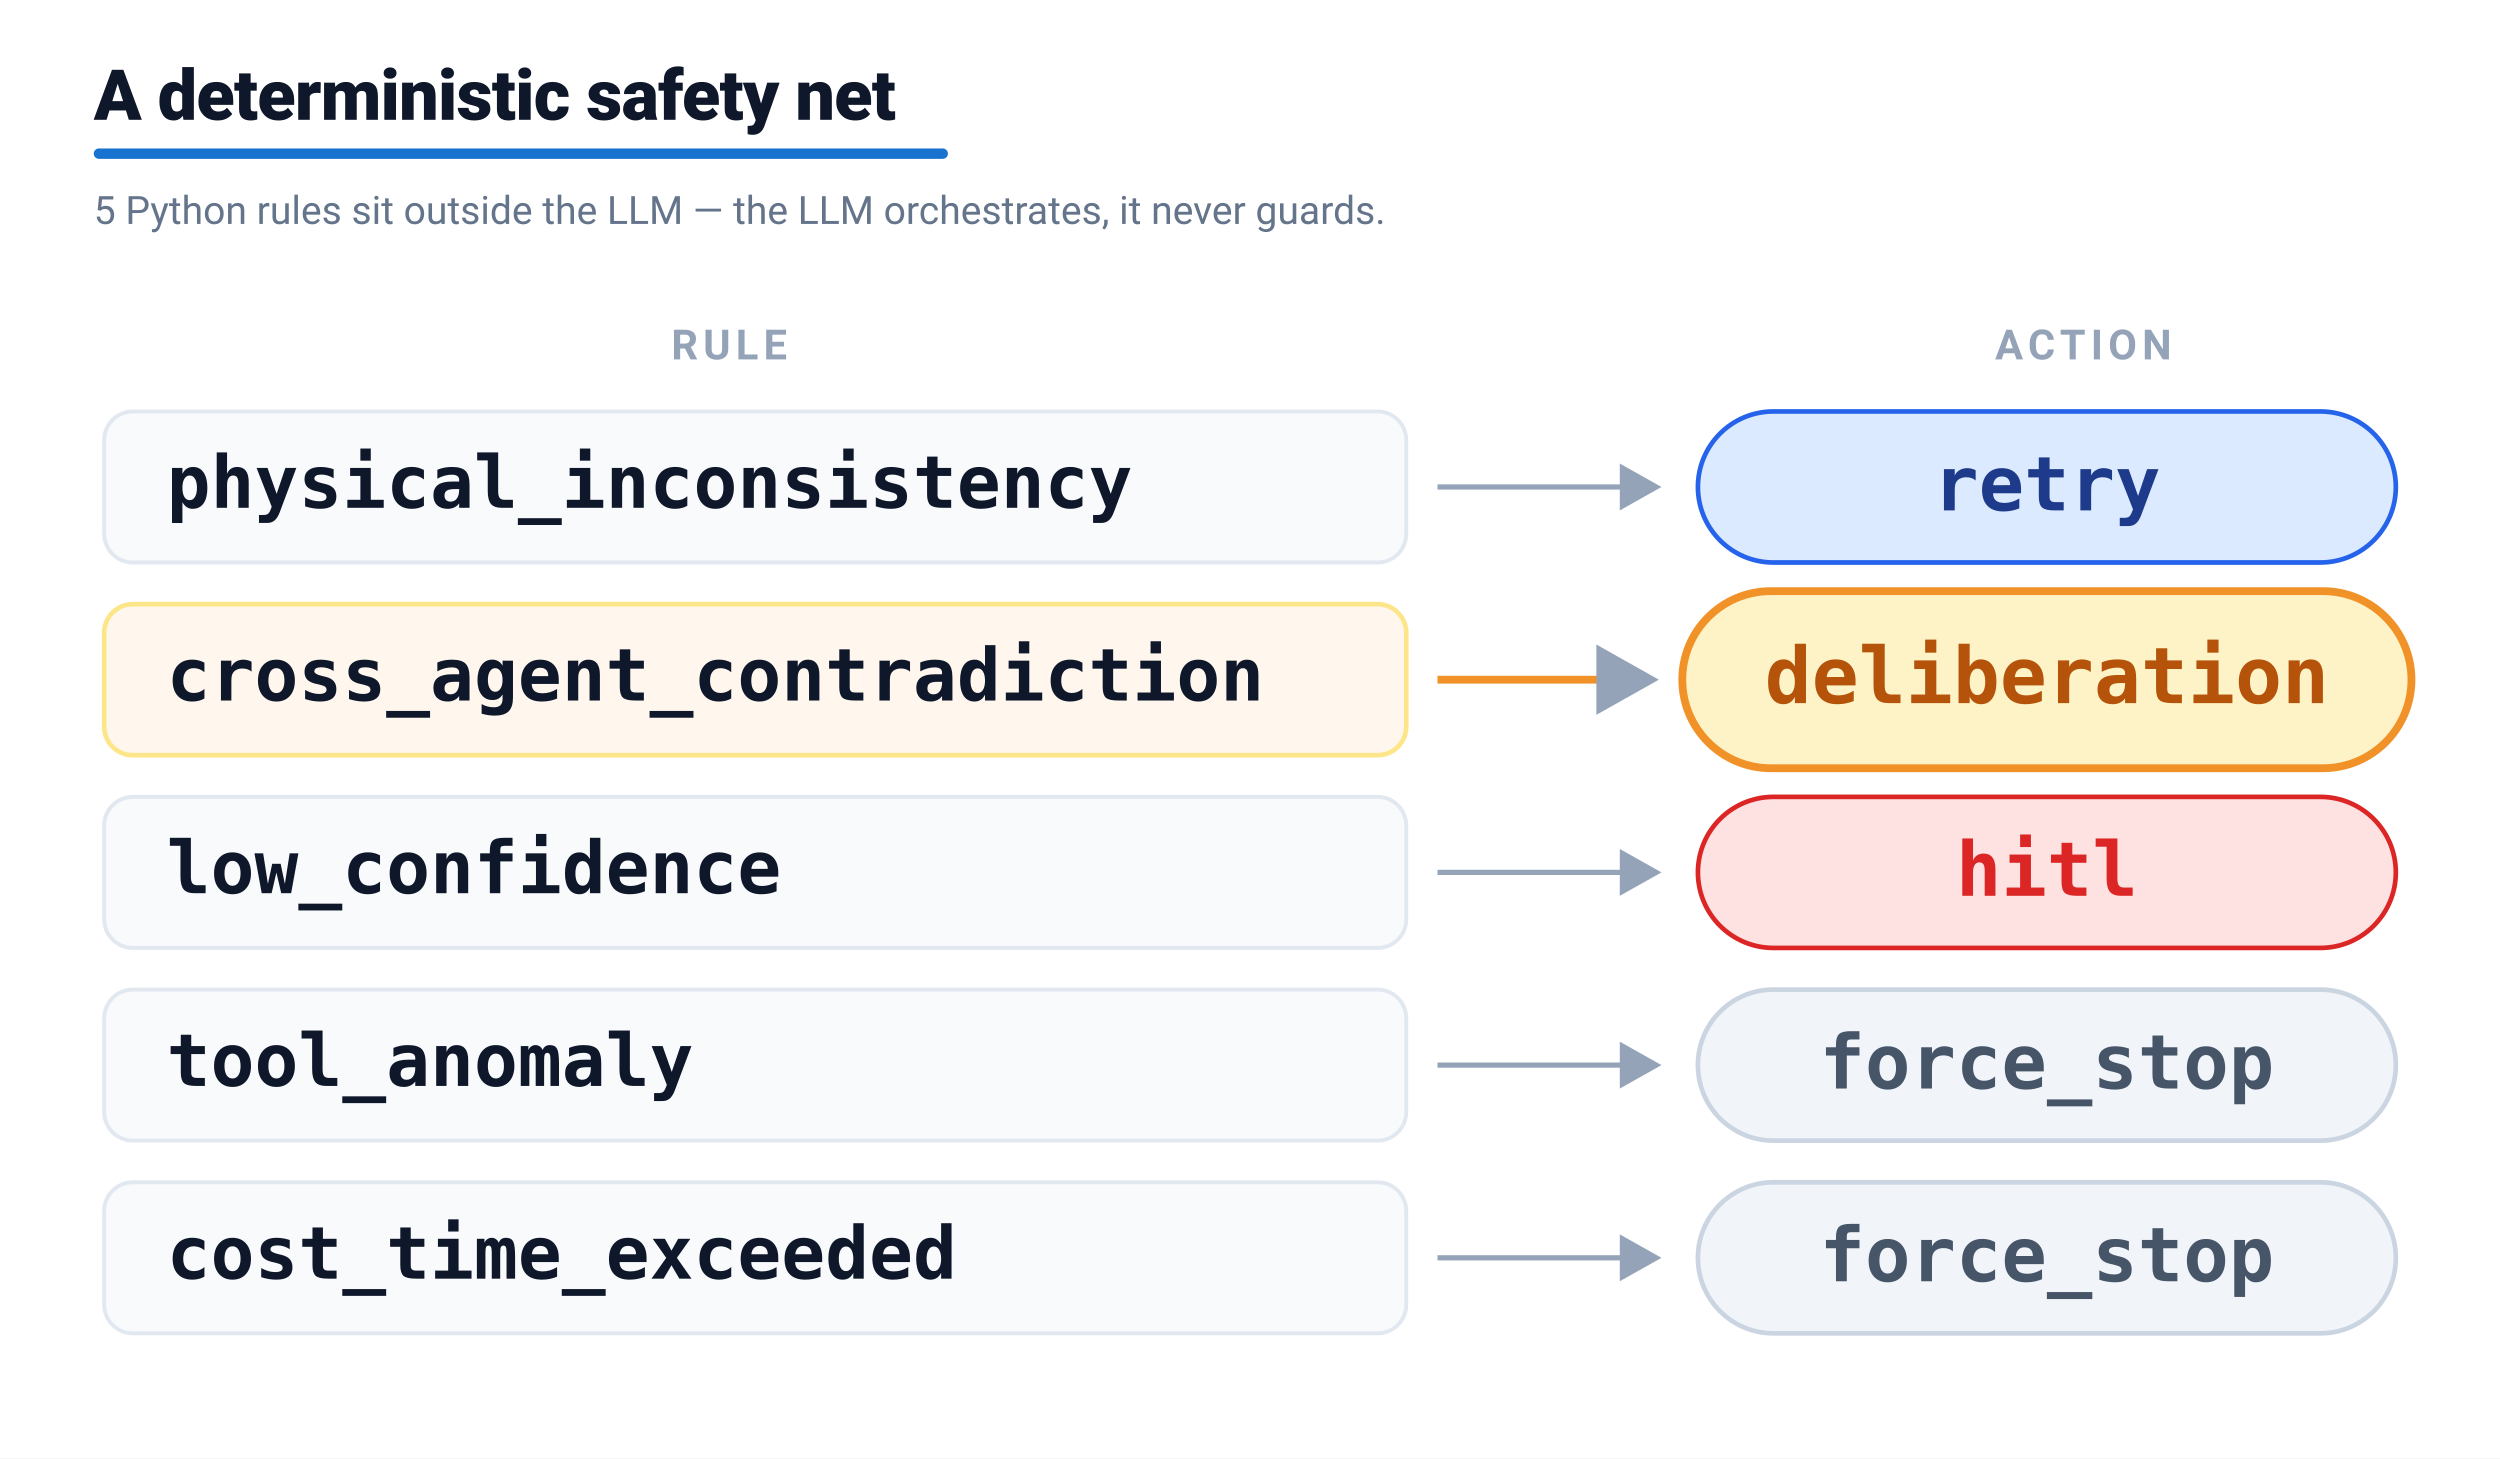
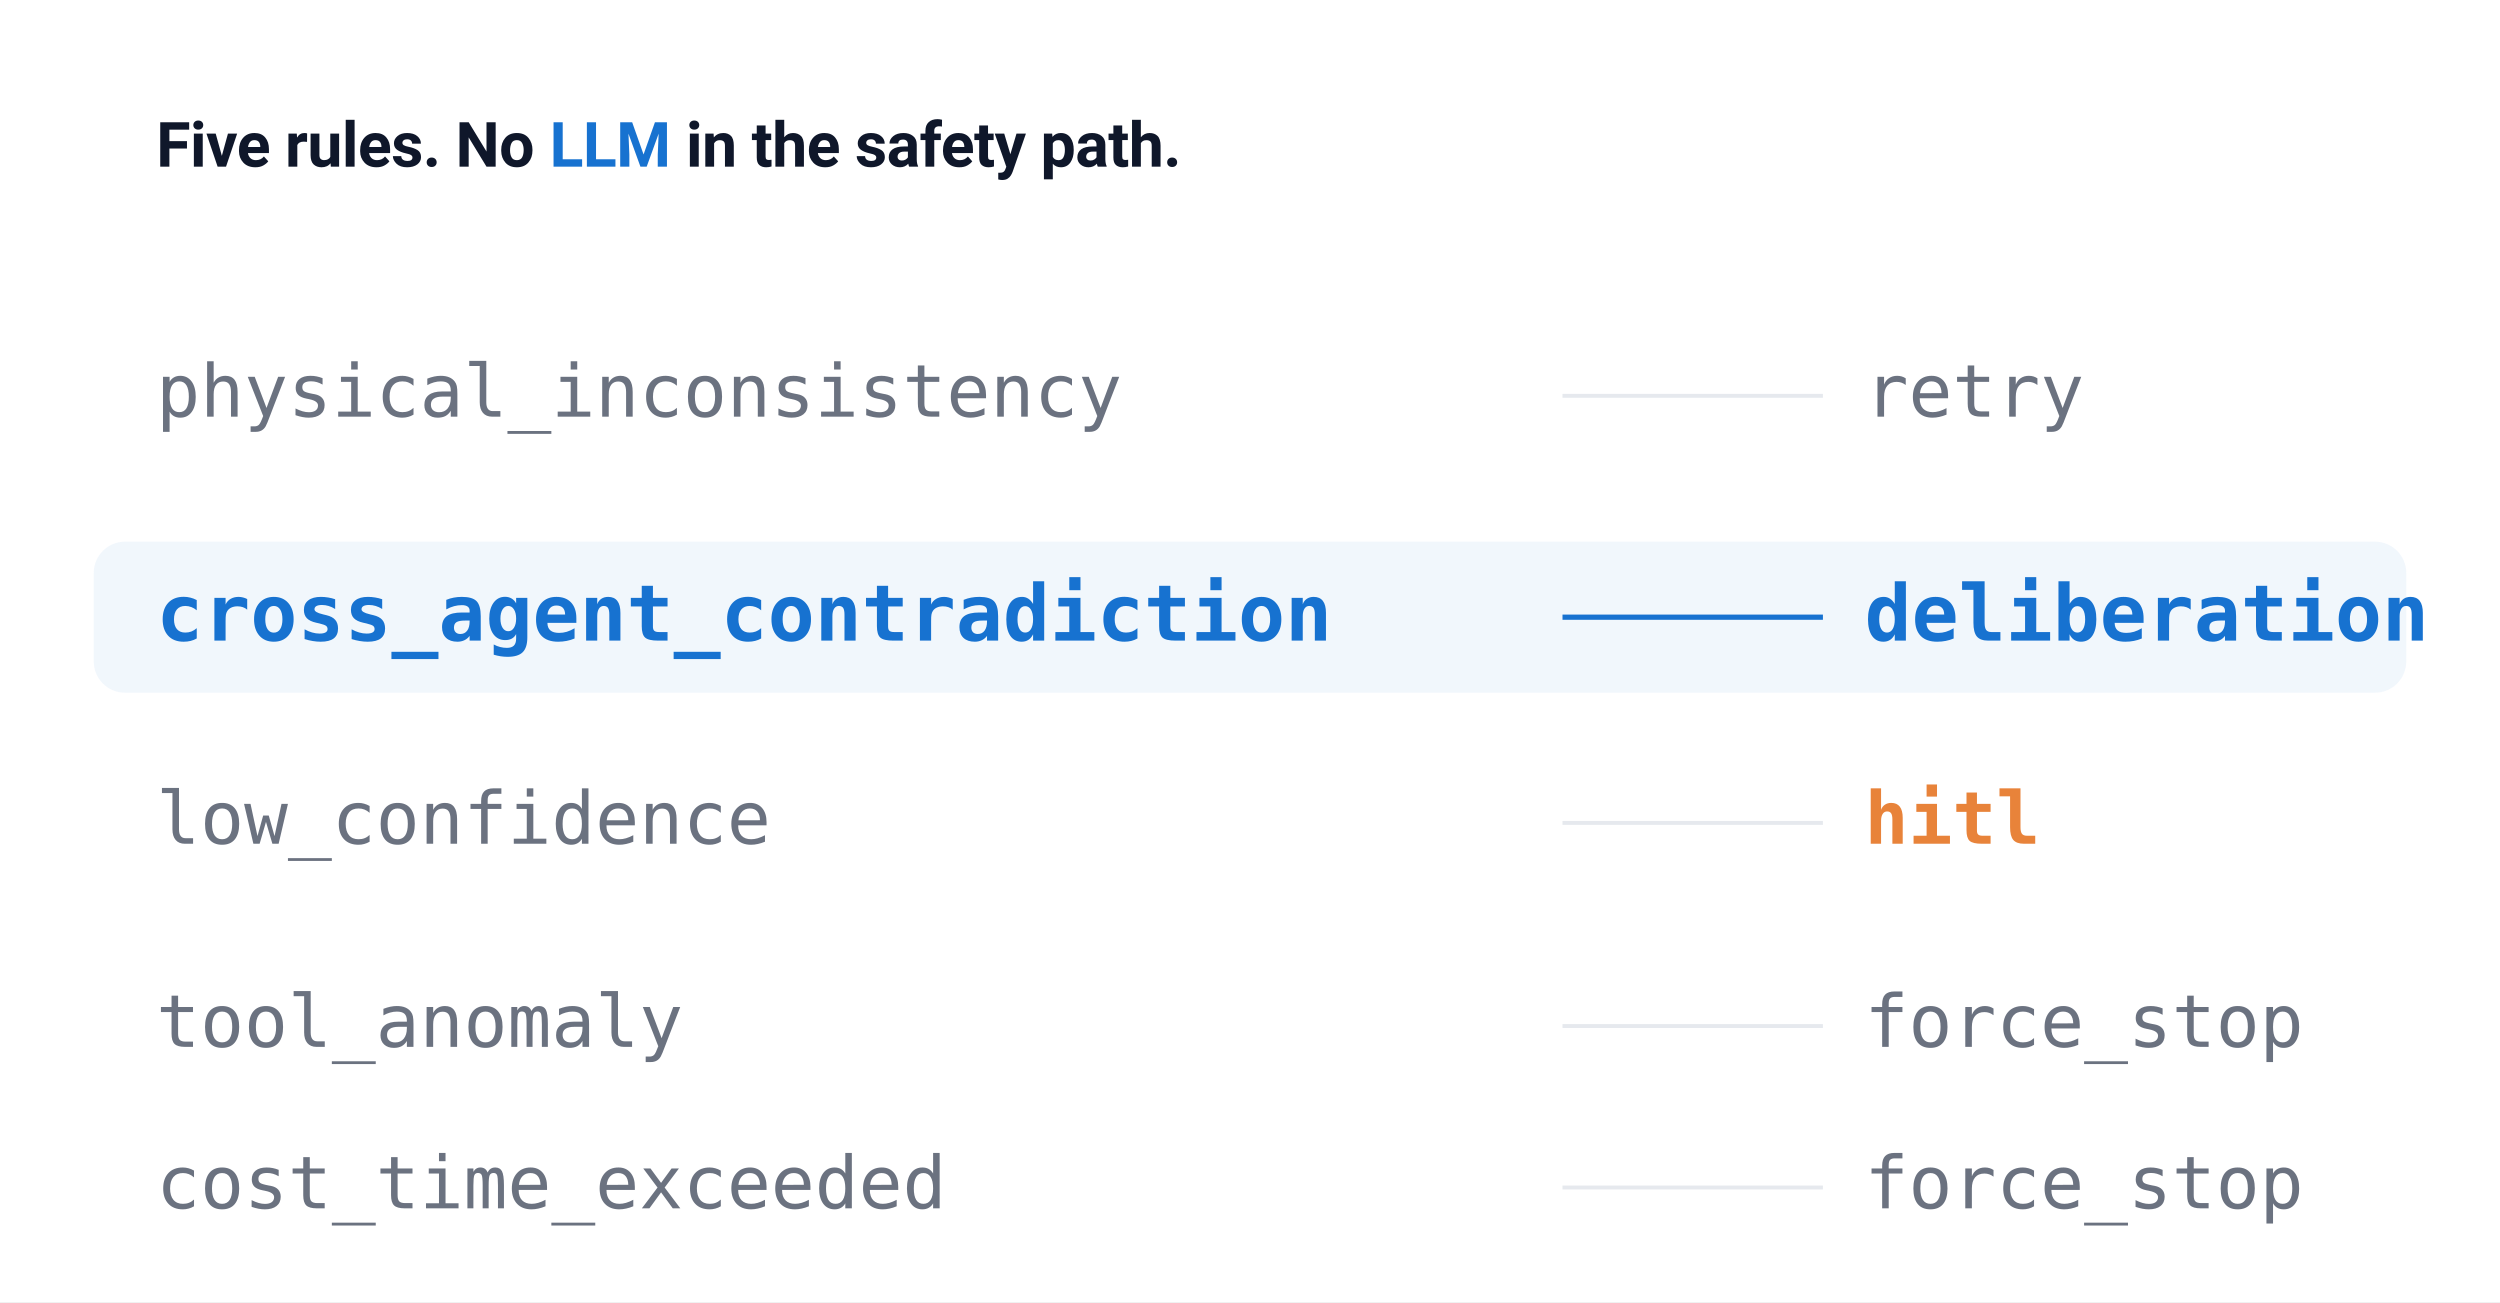
- <svg xmlns="http://www.w3.org/2000/svg" viewBox="0 0 960 560" font-family="ui-sans-serif, system-ui, -apple-system, 'Segoe UI', Roboto, sans-serif">
-   <defs>
-     <marker id="gr-arrow" markerWidth="9" markerHeight="9" refX="7" refY="4.5" orient="auto" markerUnits="strokeWidth">
-       <path d="M0,0 L8,4.5 L0,9 z" fill="#94a3b8" />
-     </marker>
-   </defs>
-   <rect x="0" y="0" width="960" height="560" fill="#ffffff" />
-   <text x="36" y="46" font-size="27" font-weight="800" fill="#0f172a" letter-spacing="-.3">A deterministic safety net</text>
-   <rect x="36" y="57" width="328" height="4" rx="2" fill="#1772d0" />
-   <text x="36" y="86" font-size="15" fill="#64748b">5 Python rules sit outside the LLM — the LLM orchestrates, it never guards.</text>
-   <text x="280" y="138" text-anchor="middle" font-size="16" font-weight="700" fill="#94a3b8" letter-spacing="2">RULE</text>
-   <text x="800" y="138" text-anchor="middle" font-size="16" font-weight="700" fill="#94a3b8" letter-spacing="2">ACTION</text>
-   <rect x="40" y="158" width="500" height="58" rx="11" fill="#f8fafc" stroke="#e2e8f0" stroke-width="1.5" />
-   <text x="64" y="195" font-family="ui-monospace, Menlo, Consolas, monospace" font-size="28" font-weight="600" fill="#0f172a">physical_inconsistency</text>
-   <line x1="552" y1="187" x2="636" y2="187" stroke="#94a3b8" stroke-width="2" marker-end="url(#gr-arrow)" />
-   <rect x="652" y="158" width="268" height="58" rx="29" fill="#dbeafe" stroke="#2563eb" stroke-width="1.8" />
-   <text x="786" y="196" text-anchor="middle" font-family="ui-monospace, Menlo, Consolas, monospace" font-size="29" font-weight="700" fill="#1e3a8a">retry</text>
-   <rect x="40" y="232" width="500" height="58" rx="11" fill="#fff7ed" stroke="#fde68a" stroke-width="1.8" />
-   <text x="64" y="269" font-family="ui-monospace, Menlo, Consolas, monospace" font-size="28" font-weight="600" fill="#0f172a">cross_agent_contradiction</text>
-   <line x1="552" y1="261" x2="634" y2="261" stroke="#f09228" stroke-width="3" marker-end="url(#gr-arrow)" />
-   <rect x="646" y="227" width="280" height="68" rx="34" fill="#fef3c7" stroke="#f09228" stroke-width="3" />
-   <text x="786" y="270" text-anchor="middle" font-family="ui-monospace, Menlo, Consolas, monospace" font-size="30" font-weight="800" fill="#b45309">deliberation</text>
-   <rect x="40" y="306" width="500" height="58" rx="11" fill="#f8fafc" stroke="#e2e8f0" stroke-width="1.5" />
-   <text x="64" y="343" font-family="ui-monospace, Menlo, Consolas, monospace" font-size="28" font-weight="600" fill="#0f172a">low_confidence</text>
-   <line x1="552" y1="335" x2="636" y2="335" stroke="#94a3b8" stroke-width="2" marker-end="url(#gr-arrow)" />
-   <rect x="652" y="306" width="268" height="58" rx="29" fill="#fee2e2" stroke="#dc2626" stroke-width="1.8" />
-   <text x="786" y="344" text-anchor="middle" font-family="ui-monospace, Menlo, Consolas, monospace" font-size="29" font-weight="700" fill="#dc2626">hitl</text>
-   <rect x="40" y="380" width="500" height="58" rx="11" fill="#f8fafc" stroke="#e2e8f0" stroke-width="1.5" />
-   <text x="64" y="417" font-family="ui-monospace, Menlo, Consolas, monospace" font-size="28" font-weight="600" fill="#0f172a">tool_anomaly</text>
-   <line x1="552" y1="409" x2="636" y2="409" stroke="#94a3b8" stroke-width="2" marker-end="url(#gr-arrow)" />
-   <rect x="652" y="380" width="268" height="58" rx="29" fill="#f1f5f9" stroke="#cbd5e1" stroke-width="1.8" />
-   <text x="786" y="418" text-anchor="middle" font-family="ui-monospace, Menlo, Consolas, monospace" font-size="29" font-weight="700" fill="#475569">force_stop</text>
-   <rect x="40" y="454" width="500" height="58" rx="11" fill="#f8fafc" stroke="#e2e8f0" stroke-width="1.5" />
-   <text x="64" y="491" font-family="ui-monospace, Menlo, Consolas, monospace" font-size="28" font-weight="600" fill="#0f172a">cost_time_exceeded</text>
-   <line x1="552" y1="483" x2="636" y2="483" stroke="#94a3b8" stroke-width="2" marker-end="url(#gr-arrow)" />
-   <rect x="652" y="454" width="268" height="58" rx="29" fill="#f1f5f9" stroke="#cbd5e1" stroke-width="1.8" />
-   <text x="786" y="492" text-anchor="middle" font-family="ui-monospace, Menlo, Consolas, monospace" font-size="29" font-weight="700" fill="#475569">force_stop</text>
+ <svg xmlns="http://www.w3.org/2000/svg" viewBox="0 0 960 500" font-family="ui-sans-serif, system-ui, -apple-system, 'Segoe UI', Roboto, sans-serif">
+   <rect x="0" y="0" width="960" height="500" fill="#ffffff" />
+   <text x="60" y="64" font-size="24" font-weight="700" fill="#0f172a" letter-spacing="-.2">Five rules. No <tspan fill="#1772d0">LLM</tspan> in the safety path.</text>
+   <text x="60" y="160" font-family="ui-monospace, Menlo, Consolas, monospace" font-size="28" fill="#6b7280">physical_inconsistency</text>
+   <line x1="600" y1="152" x2="700" y2="152" stroke="#e6e9ee" stroke-width="1.5" />
+   <text x="716" y="160" font-family="ui-monospace, Menlo, Consolas, monospace" font-size="28" fill="#6b7280">retry</text>
+   <rect x="36" y="208" width="888" height="58" rx="12" fill="#1772d0" opacity="0.06" />
+   <text x="60" y="246" font-family="ui-monospace, Menlo, Consolas, monospace" font-size="30" font-weight="600" fill="#1772d0">cross_agent_contradiction</text>
+   <line x1="600" y1="237" x2="700" y2="237" stroke="#1772d0" stroke-width="2" />
+   <text x="716" y="246" font-family="ui-monospace, Menlo, Consolas, monospace" font-size="30" font-weight="700" fill="#1772d0">deliberation</text>
+   <text x="60" y="324" font-family="ui-monospace, Menlo, Consolas, monospace" font-size="28" fill="#6b7280">low_confidence</text>
+   <line x1="600" y1="316" x2="700" y2="316" stroke="#e6e9ee" stroke-width="1.5" />
+   <text x="716" y="324" font-family="ui-monospace, Menlo, Consolas, monospace" font-size="28" font-weight="600" fill="#e8833a">hitl</text>
+   <text x="60" y="402" font-family="ui-monospace, Menlo, Consolas, monospace" font-size="28" fill="#6b7280">tool_anomaly</text>
+   <line x1="600" y1="394" x2="700" y2="394" stroke="#e6e9ee" stroke-width="1.5" />
+   <text x="716" y="402" font-family="ui-monospace, Menlo, Consolas, monospace" font-size="28" fill="#6b7280">force_stop</text>
+   <text x="60" y="464" font-family="ui-monospace, Menlo, Consolas, monospace" font-size="28" fill="#6b7280">cost_time_exceeded</text>
+   <line x1="600" y1="456" x2="700" y2="456" stroke="#e6e9ee" stroke-width="1.5" />
+   <text x="716" y="464" font-family="ui-monospace, Menlo, Consolas, monospace" font-size="28" fill="#6b7280">force_stop</text>
</svg>
